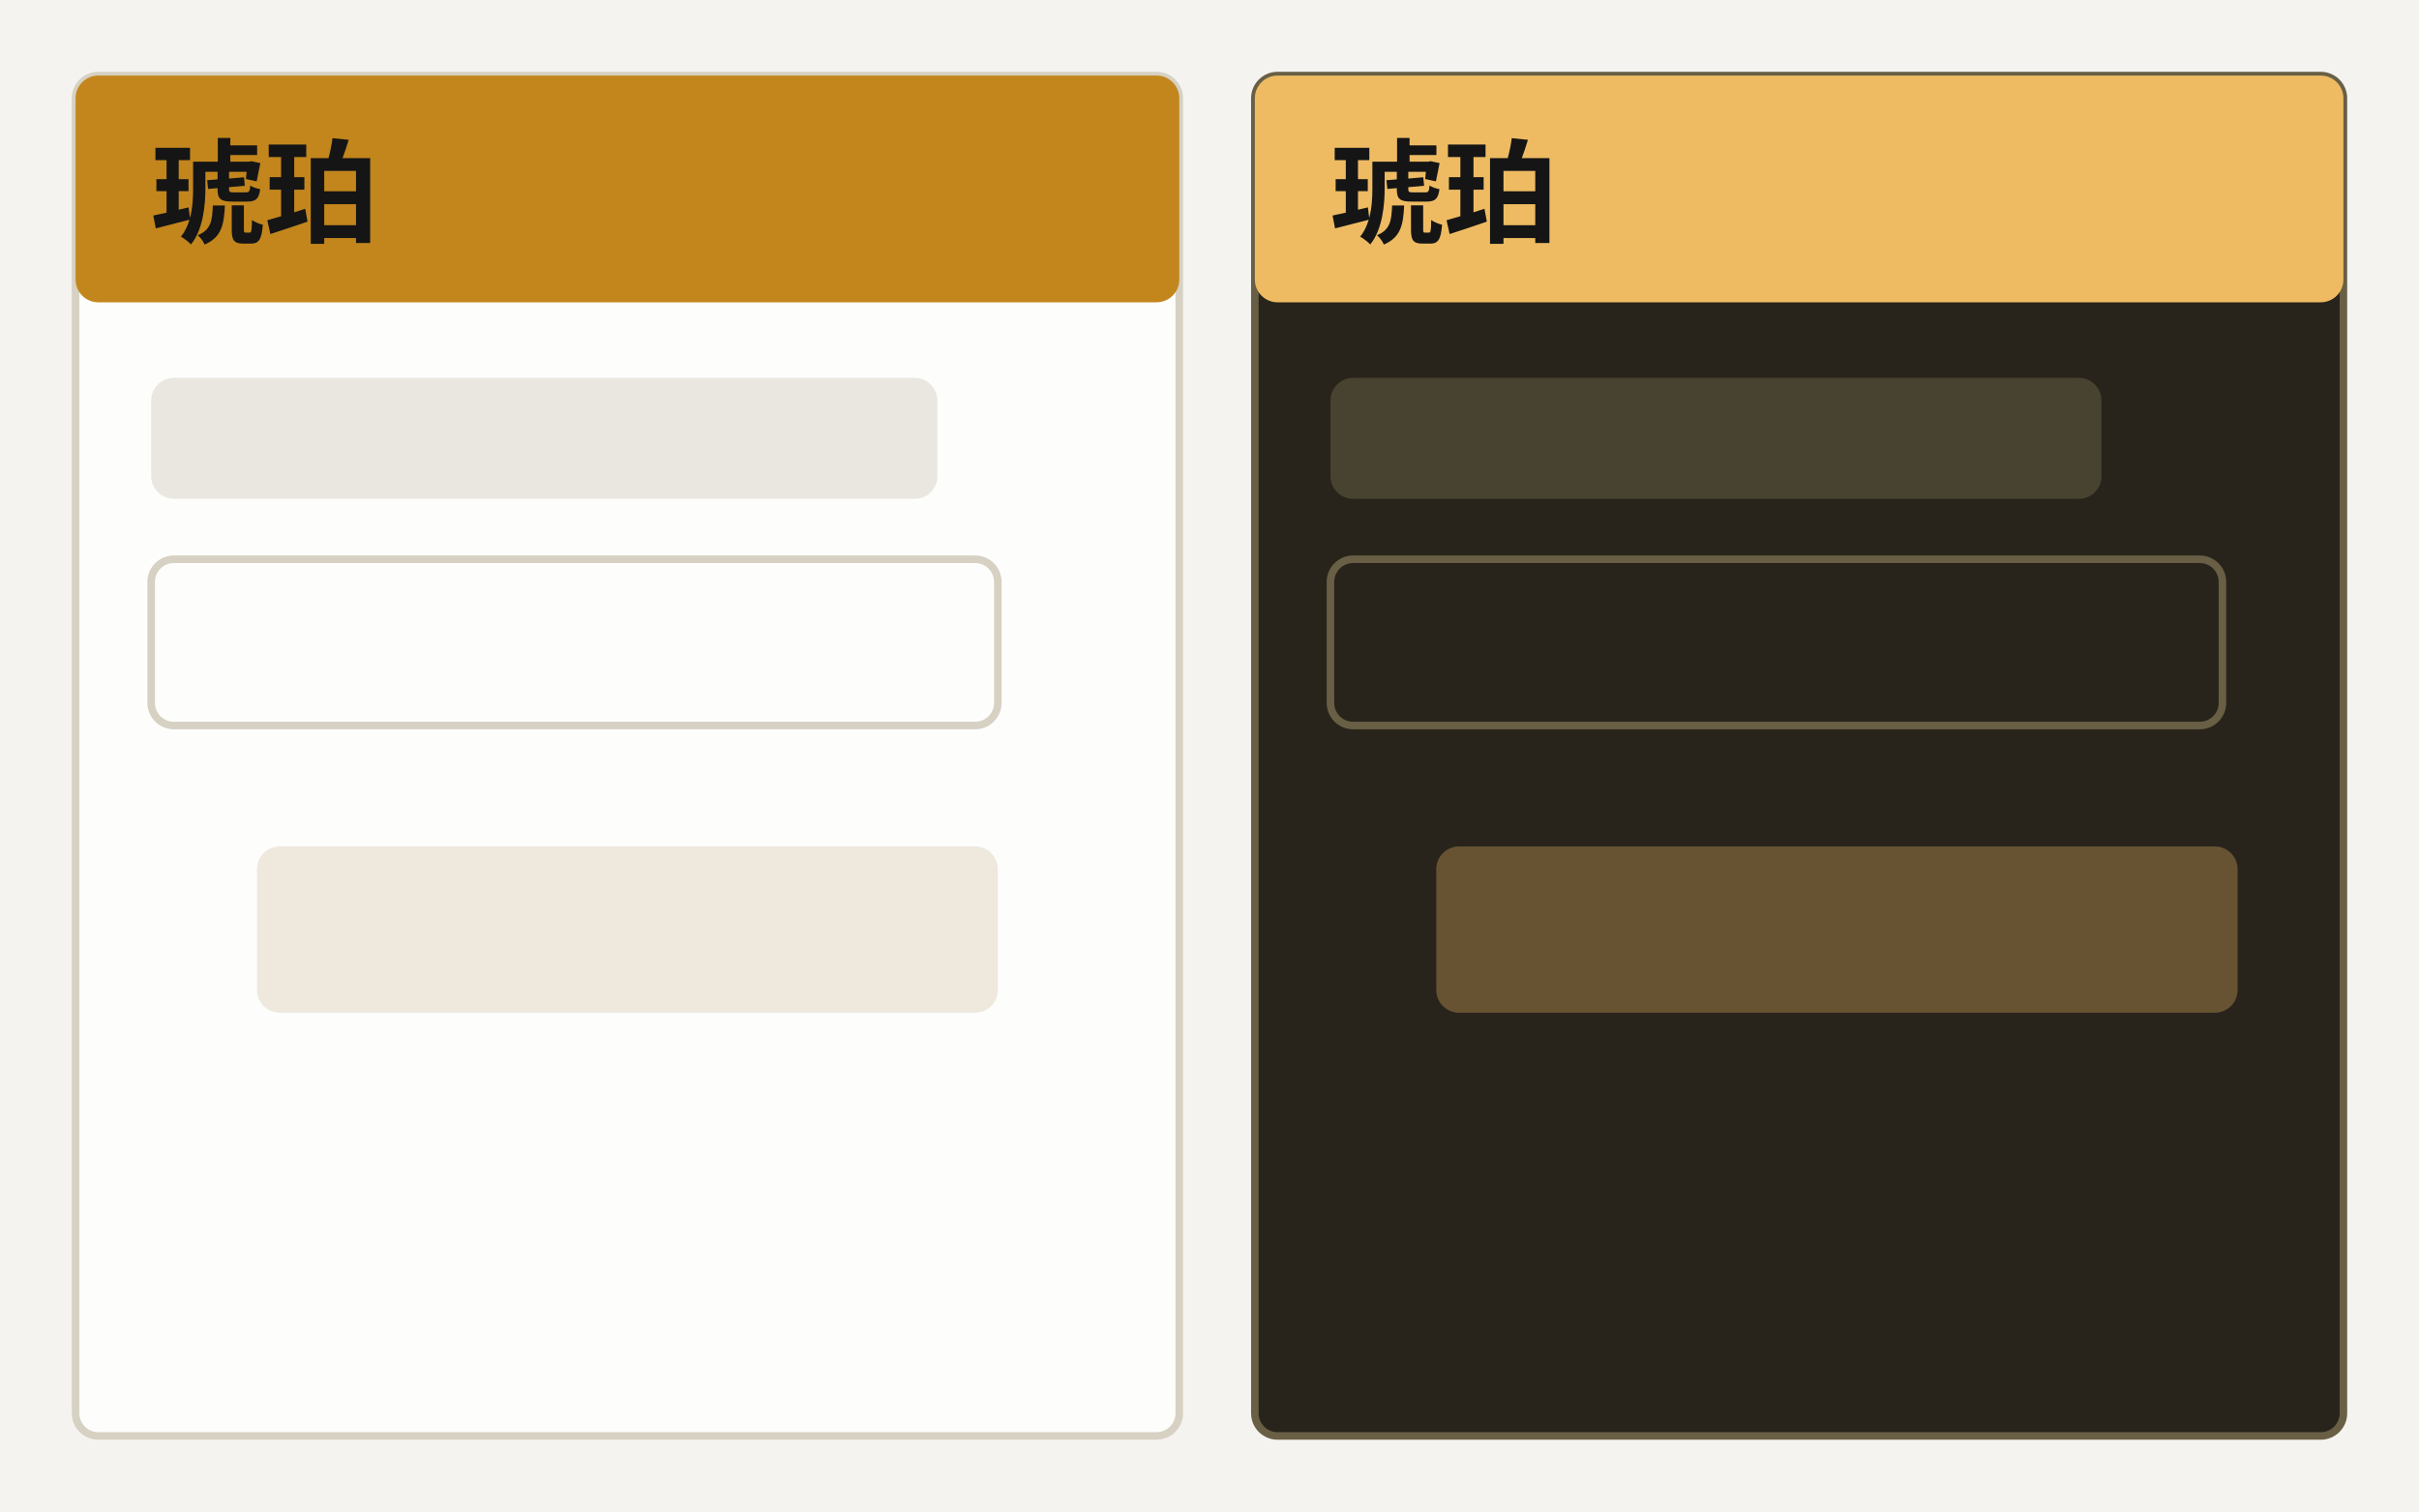
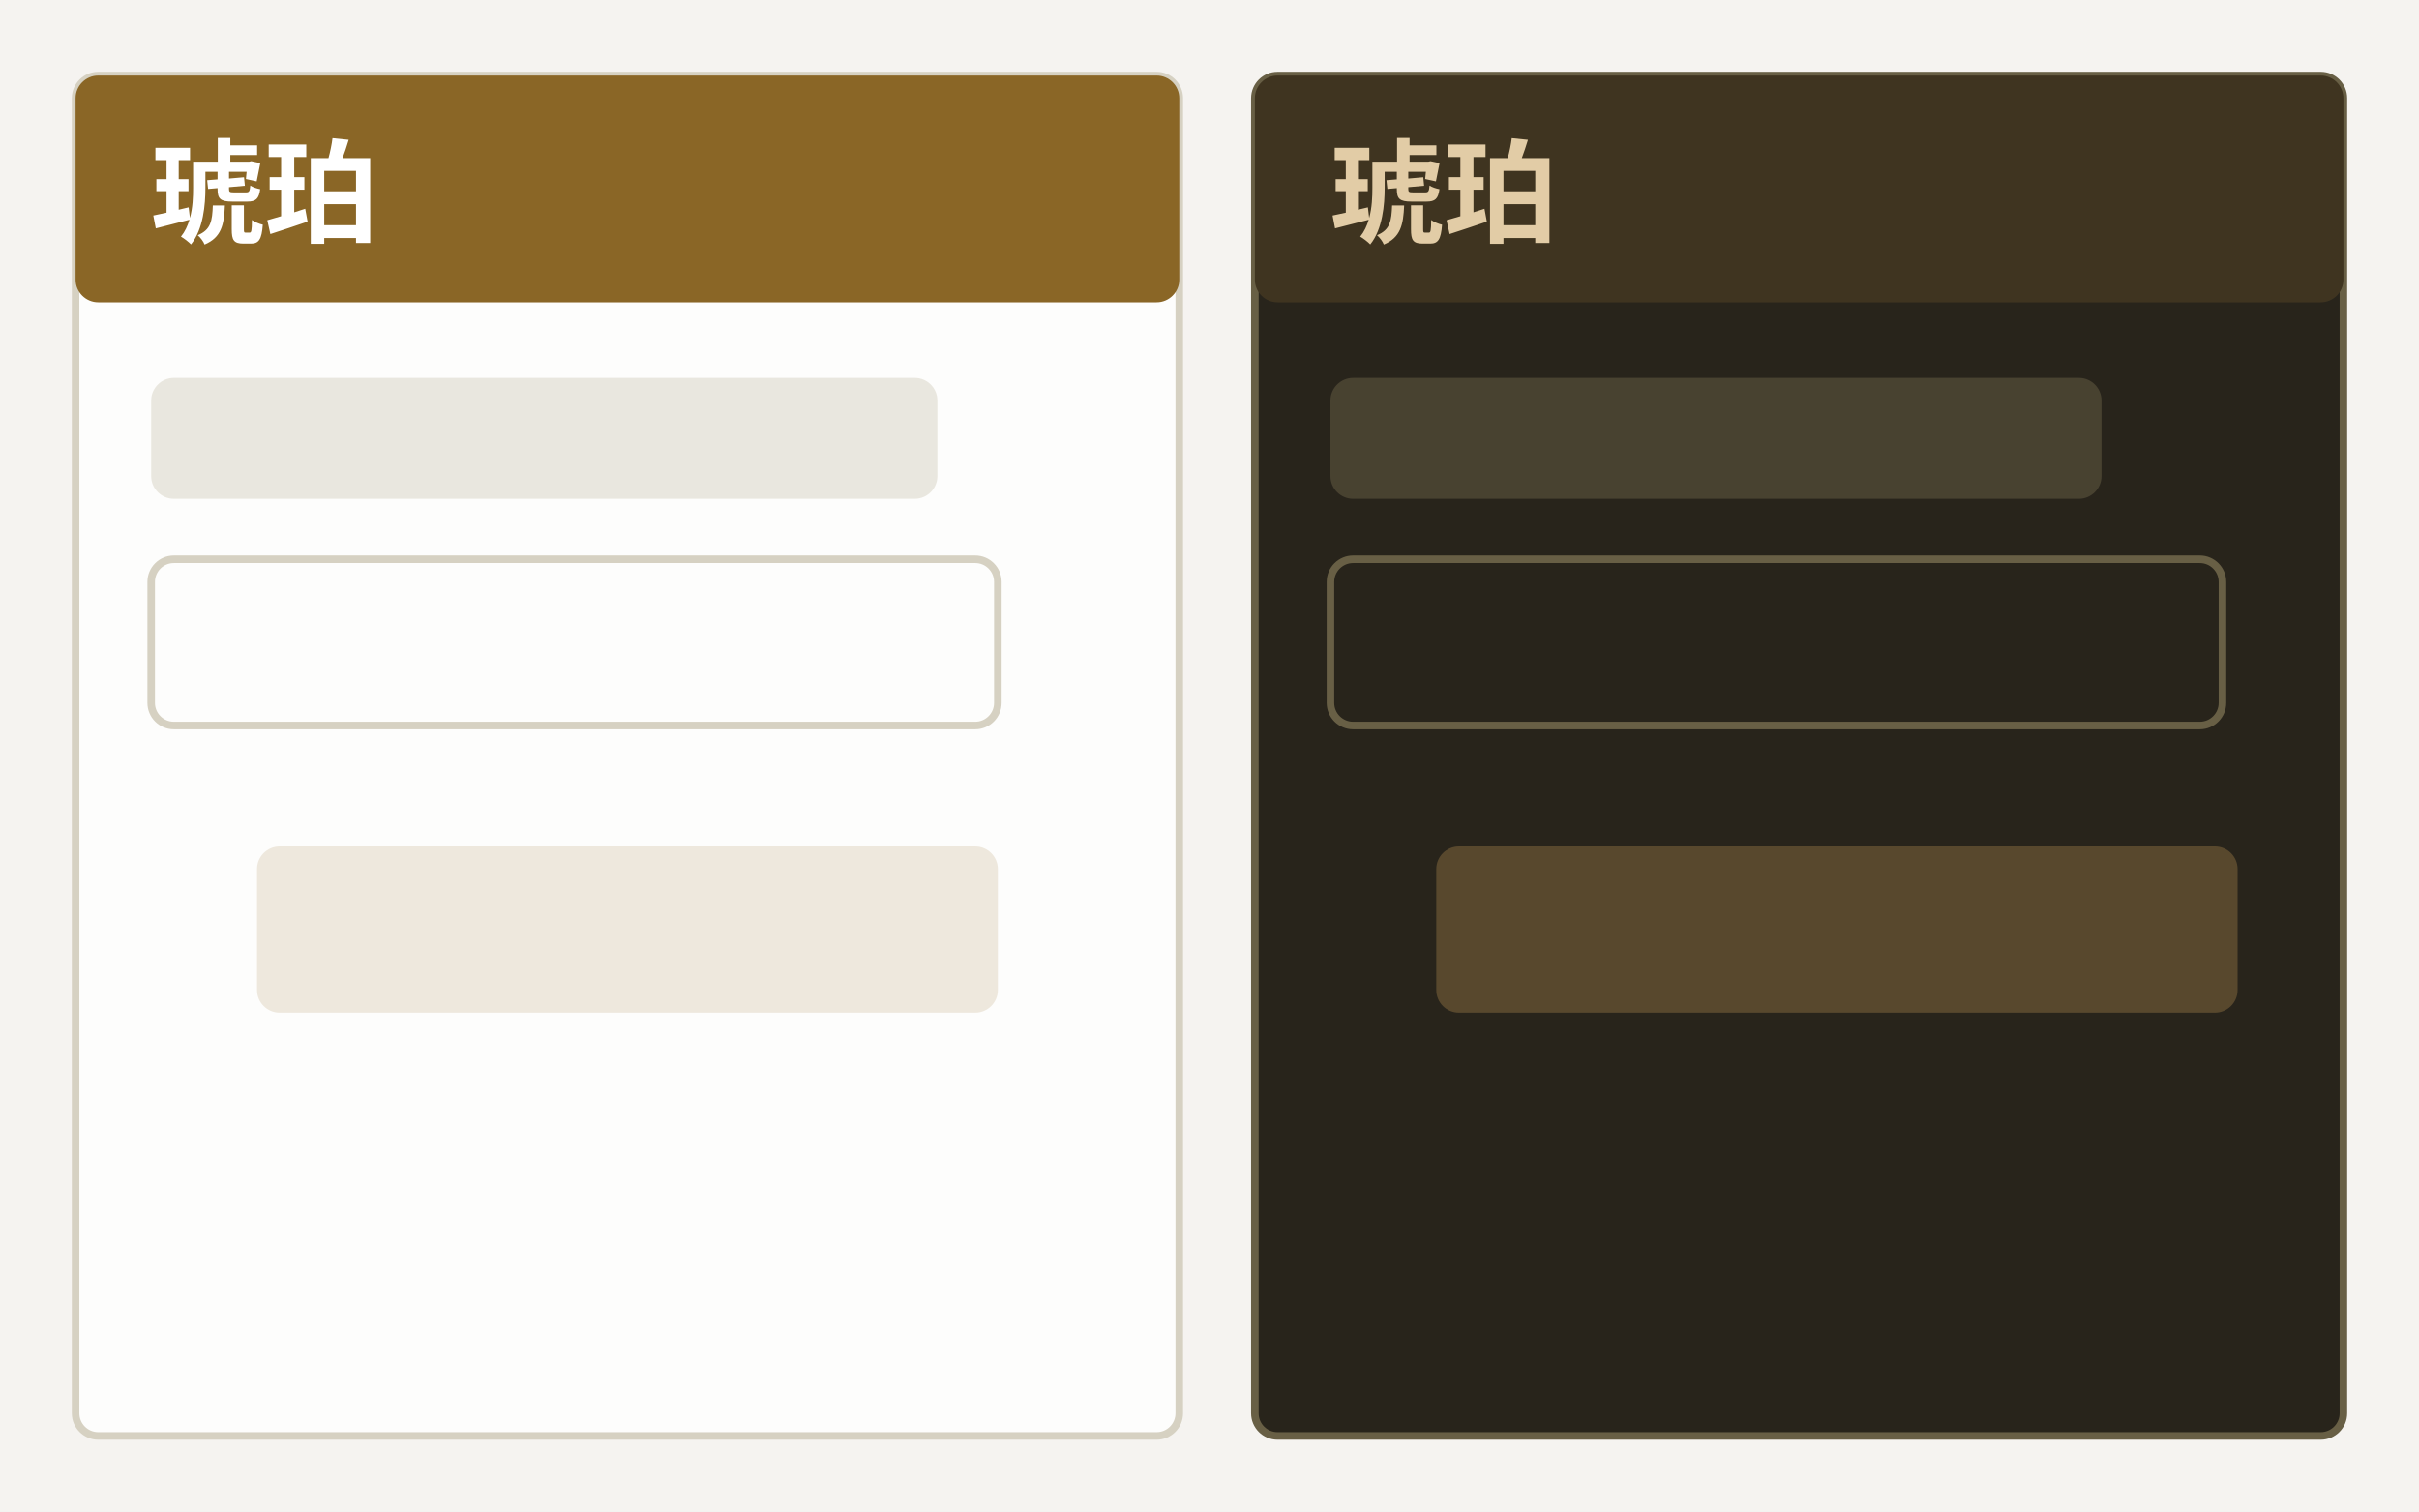
<svg xmlns="http://www.w3.org/2000/svg" width="320" height="200" viewBox="0 0 320 200">
  <rect width="320" height="200" fill="#f5f3f0" />
  <rect x="10" y="10" width="146" height="180" rx="3" fill="#fdfdfc" stroke="#d6d1c2" stroke-width="1" />
-   <rect x="10" y="10" width="146" height="30" rx="3" fill="#c3861d" />
-   <text x="20" y="31" font-family="Arial,sans-serif" font-size="15" font-weight="bold" fill="#151515">琥珀</text>
+   <rect x="10" y="10" width="146" height="30" rx="3" fill="#8a6626" />
+   <text x="20" y="31" font-family="Arial,sans-serif" font-size="15" font-weight="bold" fill="#ffffff">琥珀</text>
  <rect x="20" y="50" width="104" height="16" rx="3" fill="#d6d1c2" opacity=".5" />
  <rect x="20" y="74" width="112" height="22" rx="3" fill="#fdfdfc" stroke="#d6d1c2" />
  <rect x="34" y="112" width="98" height="22" rx="3" fill="#eee8dd" />
  <rect x="166" y="10" width="144" height="180" rx="3" fill="#28241b" stroke="#685f45" stroke-width="1" />
-   <rect x="166" y="10" width="144" height="30" rx="3" fill="#eebb63" />
-   <text x="176" y="31" font-family="Arial,sans-serif" font-size="15" font-weight="bold" fill="#151515">琥珀</text>
+   <rect x="166" y="10" width="144" height="30" rx="3" fill="#3f3420" />
+   <text x="176" y="31" font-family="Arial,sans-serif" font-size="15" font-weight="bold" fill="#e2cca6">琥珀</text>
  <rect x="176" y="50" width="102" height="16" rx="3" fill="#685f45" opacity=".5" />
  <rect x="176" y="74" width="118" height="22" rx="3" fill="#28241b" stroke="#685f45" />
-   <rect x="190" y="112" width="106" height="22" rx="3" fill="#675332" />
+   <rect x="190" y="112" width="106" height="22" rx="3" fill="#58482d" />
</svg>
